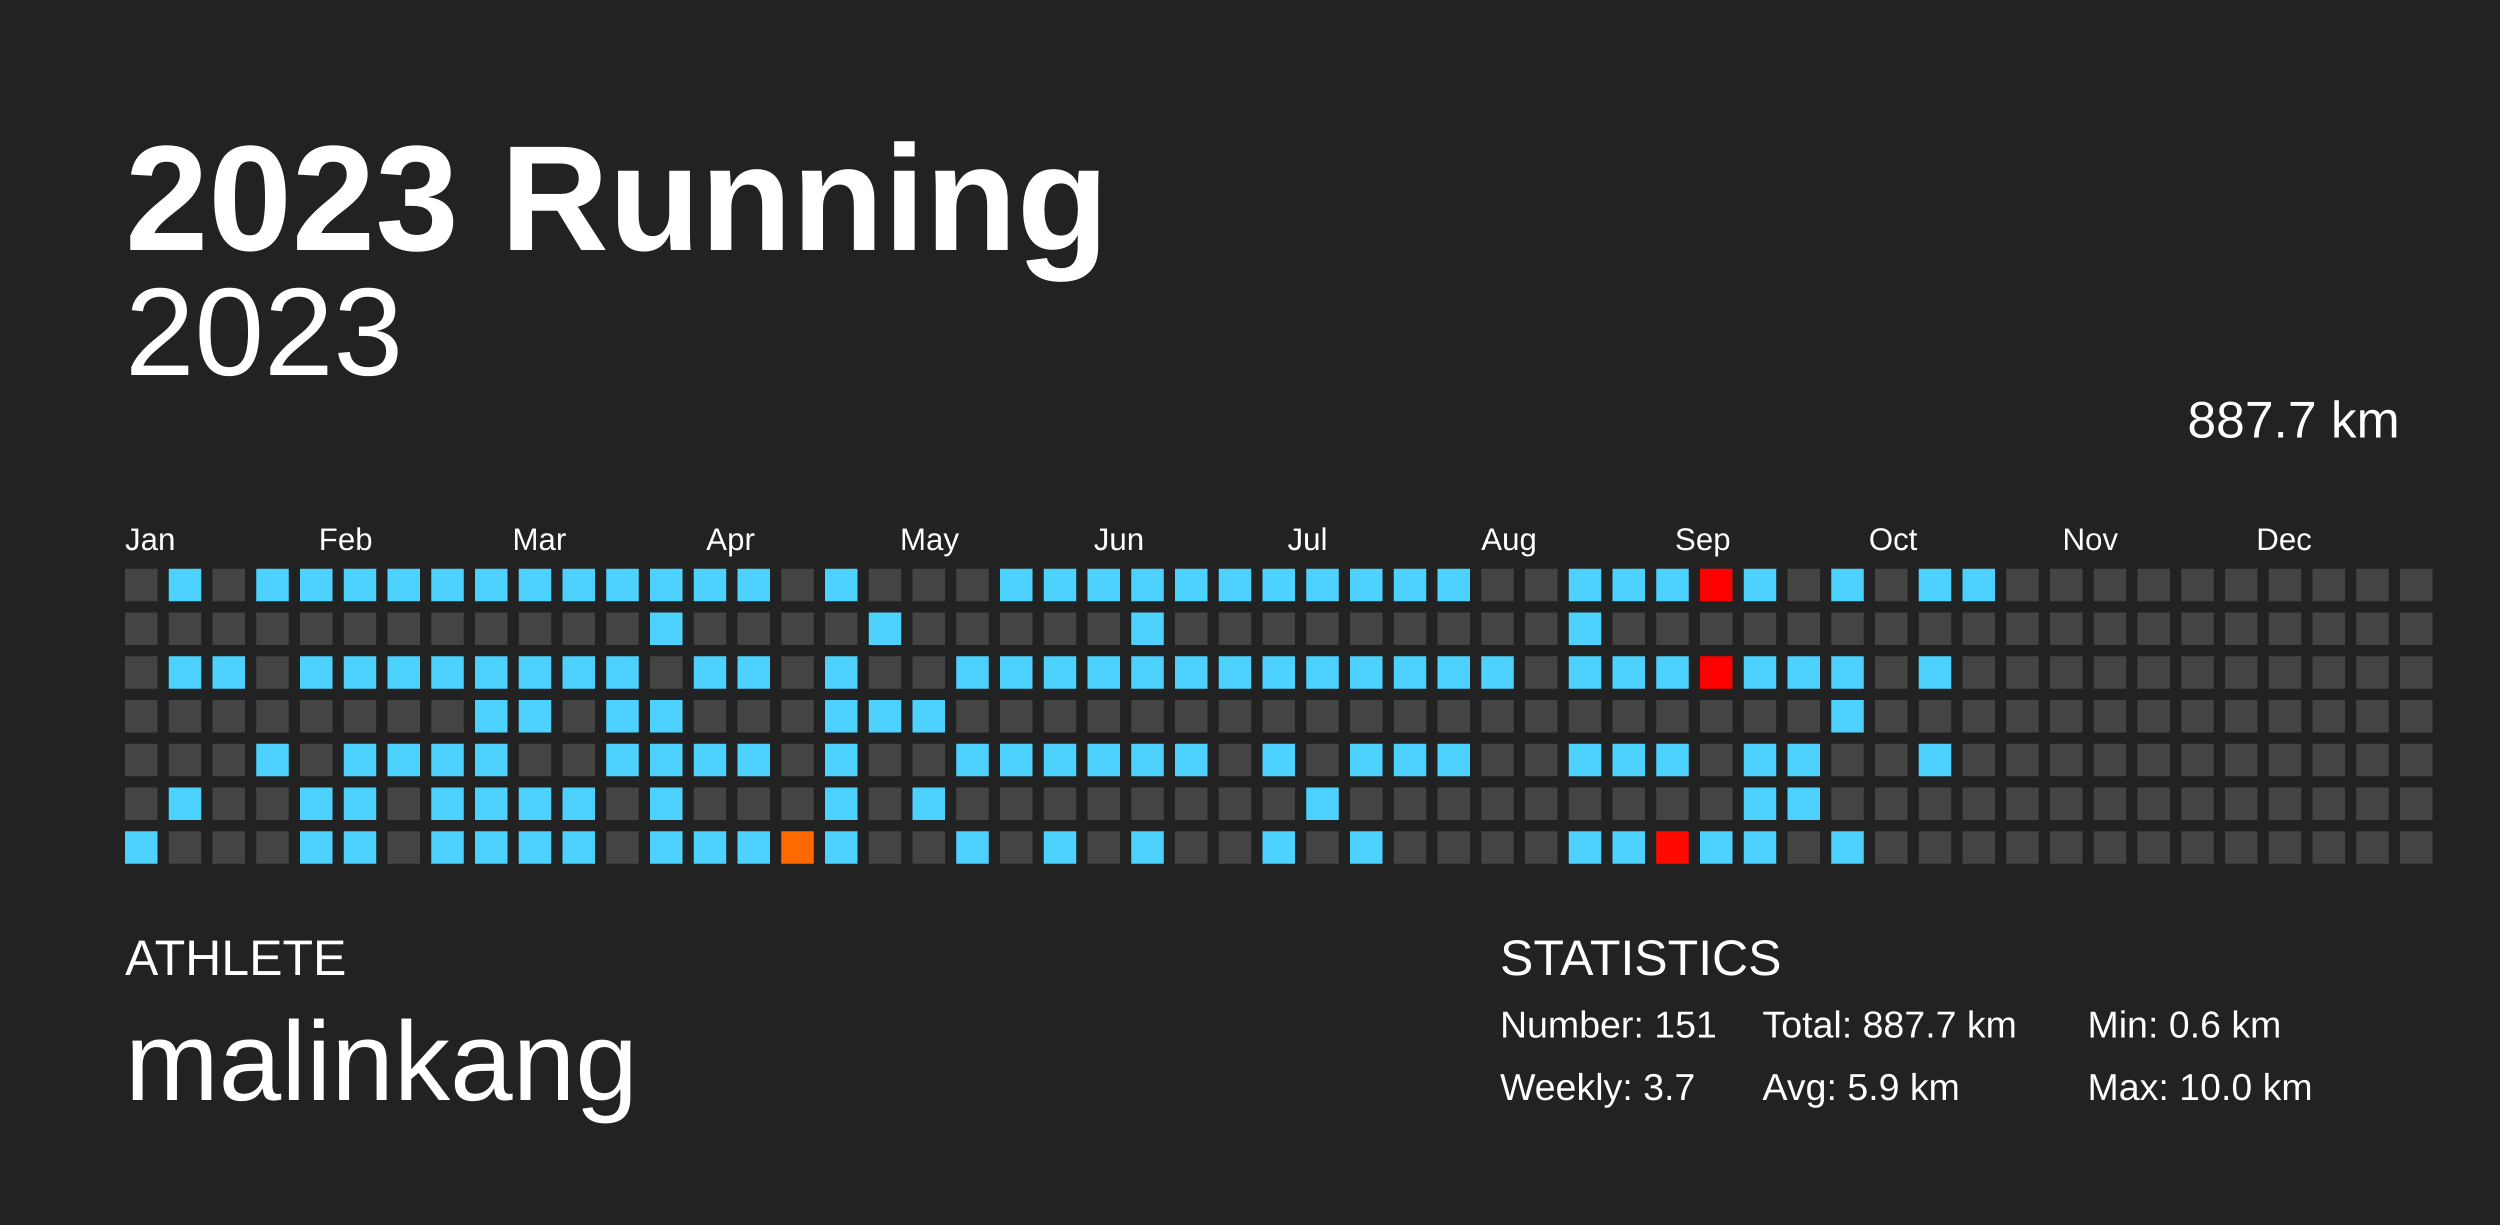
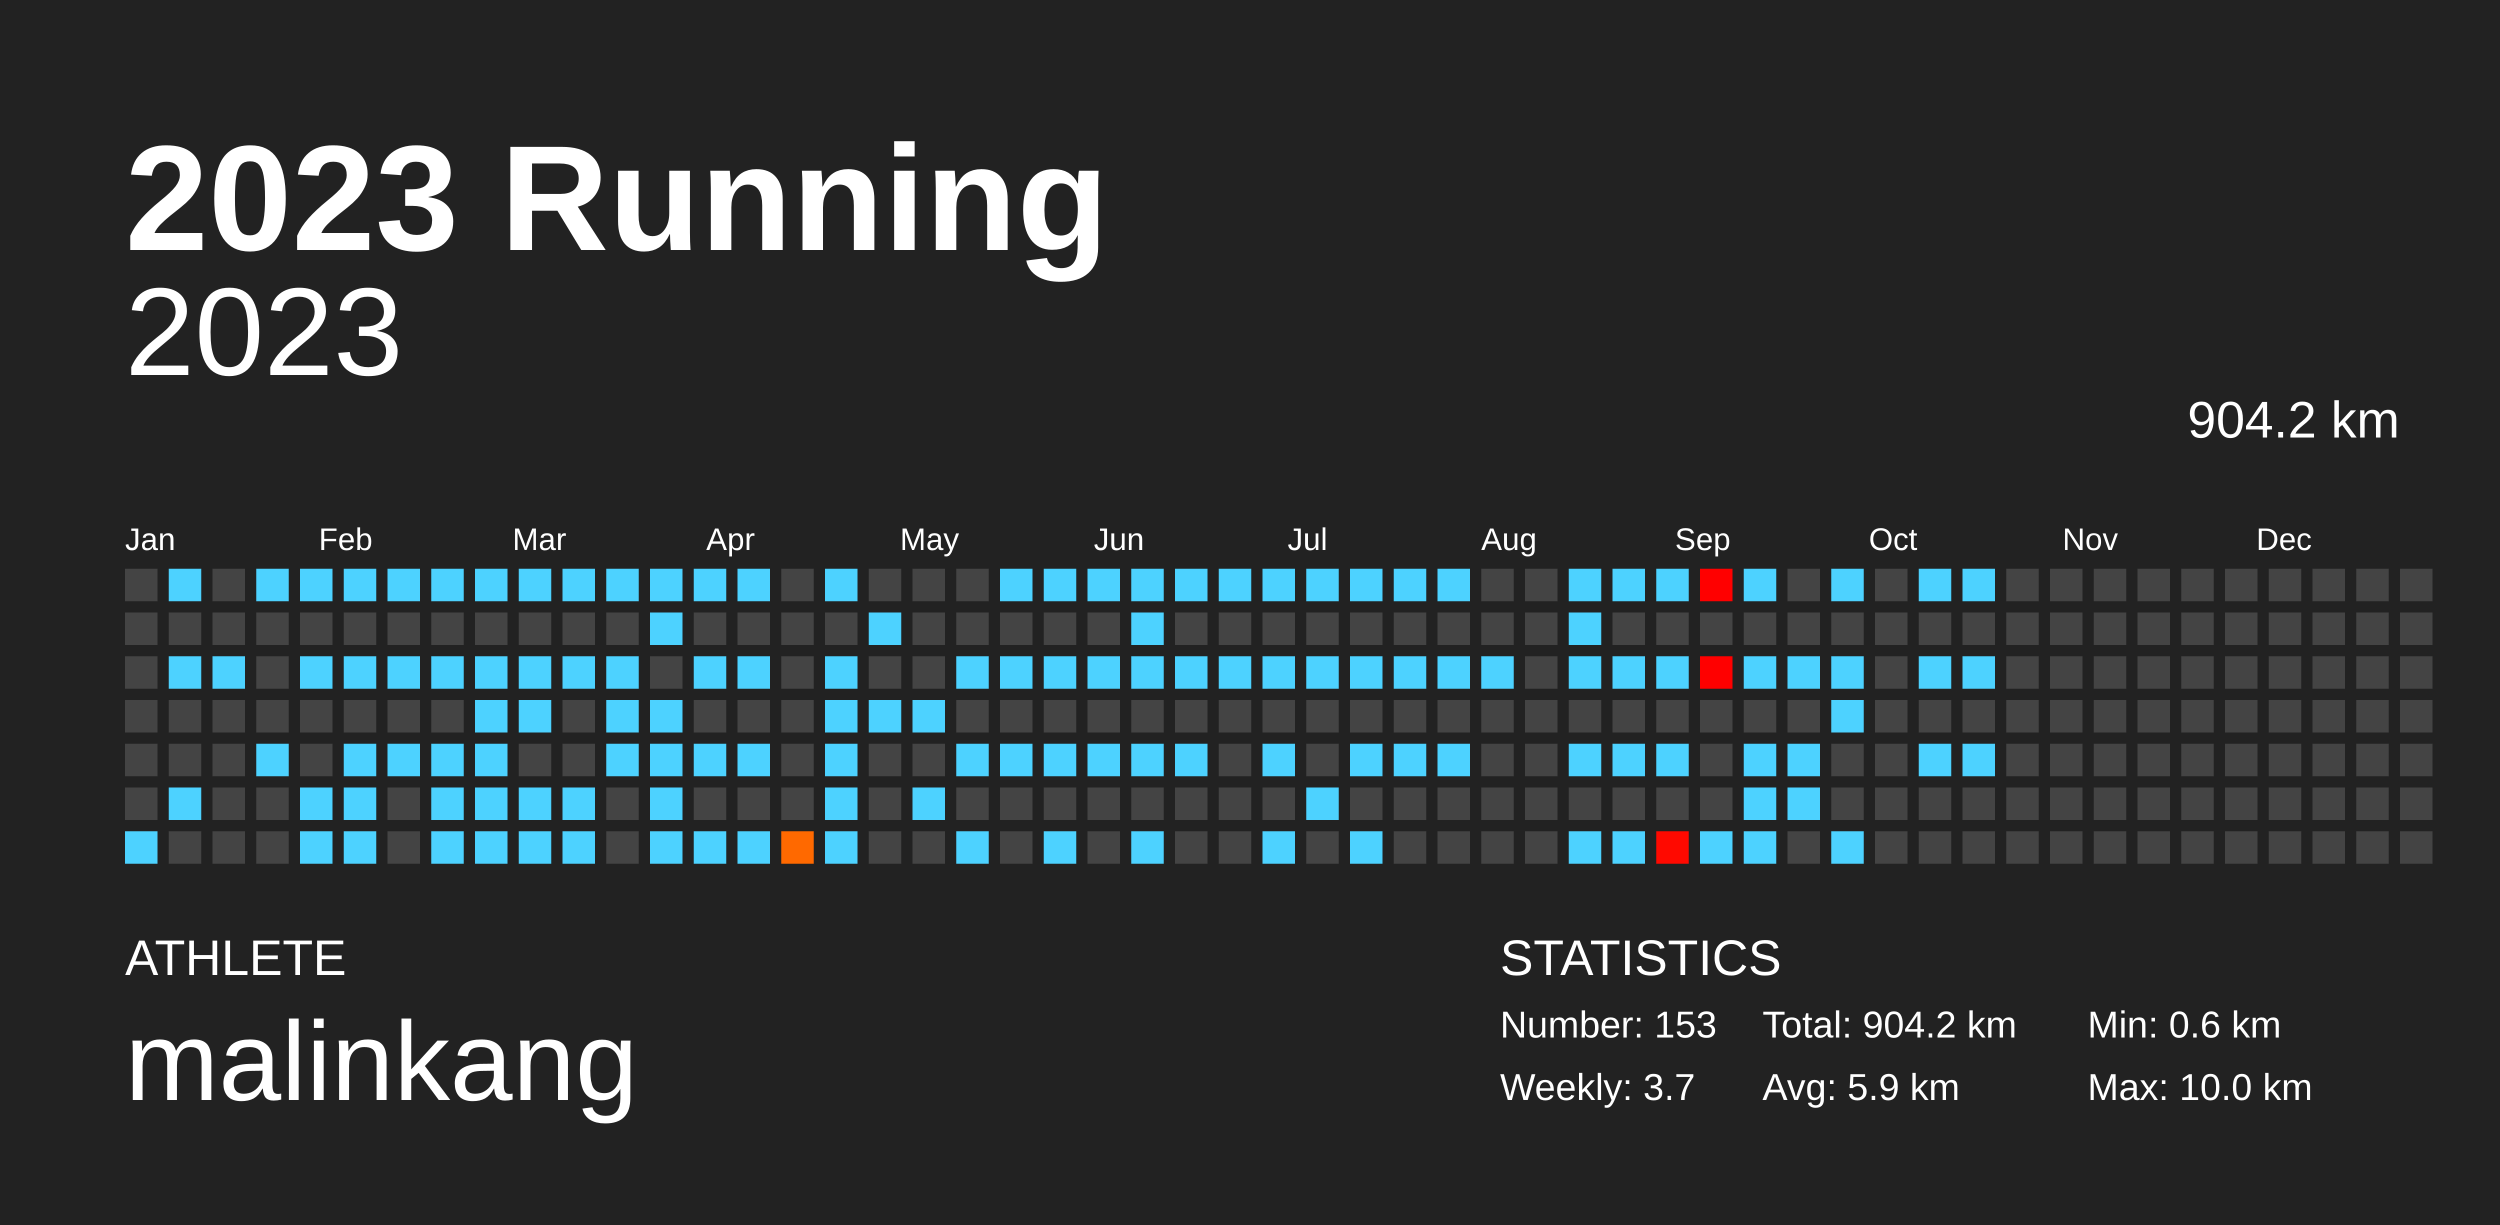
<svg xmlns="http://www.w3.org/2000/svg" baseProfile="full" height="98mm" version="1.1" viewBox="0,0,200,98" width="200mm">
  <defs />
  <rect fill="#222222" height="98" width="200" x="0" y="0" />
  <text fill="#FFFFFF" style="font-size:12px; font-family:Arial; font-weight:bold;" x="10" y="20">2023 Running</text>
  <text fill="#FFFFFF" style="font-size:4px; font-family:Arial" x="10" y="78">ATHLETE</text>
  <text fill="#FFFFFF" style="font-size:9px; font-family:Arial" x="10" y="88">malinkang</text>
  <text fill="#FFFFFF" style="font-size:4px; font-family:Arial" x="120" y="78">STATISTICS</text>
-   <text fill="#FFFFFF" style="font-size:3px; font-family:Arial" x="120" y="83">Number: 151</text>
+   <text fill="#FFFFFF" style="font-size:3px; font-family:Arial" x="120" y="83">Number: 153</text>
  <text fill="#FFFFFF" style="font-size:3px; font-family:Arial" x="120" y="88">Weekly: 3.7</text>
-   <text fill="#FFFFFF" style="font-size:3px; font-family:Arial" x="141" y="83">Total: 887.7 km</text>
+   <text fill="#FFFFFF" style="font-size:3px; font-family:Arial" x="141" y="83">Total: 904.2 km</text>
  <text fill="#FFFFFF" style="font-size:3px; font-family:Arial" x="141" y="88">Avg: 5.9 km</text>
  <text fill="#FFFFFF" style="font-size:3px; font-family:Arial" x="167" y="83">Min: 0.6 km</text>
  <text fill="#FFFFFF" style="font-size:3px; font-family:Arial" x="167" y="88">Max: 10.0 km</text>
  <text alignment-baseline="hanging" fill="#FFFFFF" style="font-size:10.0px; font-family:Arial;" x="10" y="30">2023</text>
-   <text alignment-baseline="hanging" fill="#FFFFFF" style="font-size:4.125px; font-family:Arial;" x="175" y="35">887.7 km</text>
+   <text alignment-baseline="hanging" fill="#FFFFFF" style="font-size:4.125px; font-family:Arial;" x="175" y="35">904.2 km</text>
  <text fill="#FFFFFF" style="font-size:2.5px; font-family:Arial" x="10.0" y="44">Jan</text>
  <text fill="#FFFFFF" style="font-size:2.5px; font-family:Arial" x="25.5" y="44">Feb</text>
  <text fill="#FFFFFF" style="font-size:2.5px; font-family:Arial" x="41.0" y="44">Mar</text>
  <text fill="#FFFFFF" style="font-size:2.5px; font-family:Arial" x="56.5" y="44">Apr</text>
  <text fill="#FFFFFF" style="font-size:2.5px; font-family:Arial" x="72.0" y="44">May</text>
  <text fill="#FFFFFF" style="font-size:2.5px; font-family:Arial" x="87.5" y="44">Jun</text>
  <text fill="#FFFFFF" style="font-size:2.5px; font-family:Arial" x="103.0" y="44">Jul</text>
  <text fill="#FFFFFF" style="font-size:2.5px; font-family:Arial" x="118.5" y="44">Aug</text>
  <text fill="#FFFFFF" style="font-size:2.5px; font-family:Arial" x="134.0" y="44">Sep</text>
  <text fill="#FFFFFF" style="font-size:2.5px; font-family:Arial" x="149.5" y="44">Oct</text>
  <text fill="#FFFFFF" style="font-size:2.5px; font-family:Arial" x="165.0" y="44">Nov</text>
  <text fill="#FFFFFF" style="font-size:2.5px; font-family:Arial" x="180.5" y="44">Dec</text>
  <rect fill="#444444" height="2.6" width="2.6" x="10.0" y="45.5" />
  <rect fill="#444444" height="2.6" width="2.6" x="10.0" y="49.0" />
  <rect fill="#444444" height="2.6" width="2.6" x="10.0" y="52.5" />
  <rect fill="#444444" height="2.6" width="2.6" x="10.0" y="56.0" />
  <rect fill="#444444" height="2.6" width="2.6" x="10.0" y="59.5" />
  <rect fill="#444444" height="2.6" width="2.6" x="10.0" y="63.0" />
  <rect fill="#4dd2ff" height="2.6" width="2.6" x="10.0" y="66.5" />
  <rect fill="#4dd2ff" height="2.6" width="2.6" x="13.5" y="45.5" />
  <rect fill="#444444" height="2.6" width="2.6" x="13.5" y="49.0" />
  <rect fill="#4dd2ff" height="2.6" width="2.6" x="13.5" y="52.5" />
  <rect fill="#444444" height="2.6" width="2.6" x="13.5" y="56.0" />
  <rect fill="#444444" height="2.6" width="2.6" x="13.5" y="59.5" />
  <rect fill="#4dd2ff" height="2.6" width="2.6" x="13.5" y="63.0" />
  <rect fill="#444444" height="2.6" width="2.6" x="13.5" y="66.5" />
  <rect fill="#444444" height="2.6" width="2.6" x="17.0" y="45.5" />
  <rect fill="#444444" height="2.6" width="2.6" x="17.0" y="49.0" />
  <rect fill="#4dd2ff" height="2.6" width="2.6" x="17.0" y="52.5" />
  <rect fill="#444444" height="2.6" width="2.6" x="17.0" y="56.0" />
  <rect fill="#444444" height="2.6" width="2.6" x="17.0" y="59.5" />
  <rect fill="#444444" height="2.6" width="2.6" x="17.0" y="63.0" />
  <rect fill="#444444" height="2.6" width="2.6" x="17.0" y="66.5" />
  <rect fill="#4dd2ff" height="2.6" width="2.6" x="20.5" y="45.5" />
  <rect fill="#444444" height="2.6" width="2.6" x="20.5" y="49.0" />
  <rect fill="#444444" height="2.6" width="2.6" x="20.5" y="52.5" />
  <rect fill="#444444" height="2.6" width="2.6" x="20.5" y="56.0" />
  <rect fill="#4dd2ff" height="2.6" width="2.6" x="20.5" y="59.5" />
  <rect fill="#444444" height="2.6" width="2.6" x="20.5" y="63.0" />
  <rect fill="#444444" height="2.6" width="2.6" x="20.5" y="66.5" />
  <rect fill="#4dd2ff" height="2.6" width="2.6" x="24.0" y="45.5" />
  <rect fill="#444444" height="2.6" width="2.6" x="24.0" y="49.0" />
  <rect fill="#4dd2ff" height="2.6" width="2.6" x="24.0" y="52.5" />
  <rect fill="#444444" height="2.6" width="2.6" x="24.0" y="56.0" />
  <rect fill="#444444" height="2.6" width="2.6" x="24.0" y="59.5" />
  <rect fill="#4dd2ff" height="2.6" width="2.6" x="24.0" y="63.0" />
  <rect fill="#4dd2ff" height="2.6" width="2.6" x="24.0" y="66.5" />
  <rect fill="#4dd2ff" height="2.6" width="2.6" x="27.5" y="45.5" />
  <rect fill="#444444" height="2.6" width="2.6" x="27.5" y="49.0" />
  <rect fill="#4dd2ff" height="2.6" width="2.6" x="27.5" y="52.5" />
  <rect fill="#444444" height="2.6" width="2.6" x="27.5" y="56.0" />
  <rect fill="#4dd2ff" height="2.6" width="2.6" x="27.5" y="59.5" />
  <rect fill="#4dd2ff" height="2.6" width="2.6" x="27.5" y="63.0" />
  <rect fill="#4dd2ff" height="2.6" width="2.6" x="27.5" y="66.5" />
  <rect fill="#4dd2ff" height="2.6" width="2.6" x="31.0" y="45.5" />
  <rect fill="#444444" height="2.6" width="2.6" x="31.0" y="49.0" />
  <rect fill="#4dd2ff" height="2.6" width="2.6" x="31.0" y="52.5" />
  <rect fill="#444444" height="2.6" width="2.6" x="31.0" y="56.0" />
  <rect fill="#4dd2ff" height="2.6" width="2.6" x="31.0" y="59.5" />
  <rect fill="#444444" height="2.6" width="2.6" x="31.0" y="63.0" />
  <rect fill="#444444" height="2.6" width="2.6" x="31.0" y="66.5" />
  <rect fill="#4dd2ff" height="2.6" width="2.6" x="34.5" y="45.5" />
  <rect fill="#444444" height="2.6" width="2.6" x="34.5" y="49.0" />
  <rect fill="#4dd2ff" height="2.6" width="2.6" x="34.5" y="52.5" />
  <rect fill="#444444" height="2.6" width="2.6" x="34.5" y="56.0" />
  <rect fill="#4dd2ff" height="2.6" width="2.6" x="34.5" y="59.5" />
  <rect fill="#4dd2ff" height="2.6" width="2.6" x="34.5" y="63.0" />
  <rect fill="#4dd2ff" height="2.6" width="2.6" x="34.5" y="66.5" />
  <rect fill="#4dd2ff" height="2.6" width="2.6" x="38.0" y="45.5" />
  <rect fill="#444444" height="2.6" width="2.6" x="38.0" y="49.0" />
  <rect fill="#4dd2ff" height="2.6" width="2.6" x="38.0" y="52.5" />
  <rect fill="#4dd2ff" height="2.6" width="2.6" x="38.0" y="56.0" />
  <rect fill="#4dd2ff" height="2.6" width="2.6" x="38.0" y="59.5" />
  <rect fill="#4dd2ff" height="2.6" width="2.6" x="38.0" y="63.0" />
  <rect fill="#4dd2ff" height="2.6" width="2.6" x="38.0" y="66.5" />
  <rect fill="#4dd2ff" height="2.6" width="2.6" x="41.5" y="45.5" />
  <rect fill="#444444" height="2.6" width="2.6" x="41.5" y="49.0" />
  <rect fill="#4dd2ff" height="2.6" width="2.6" x="41.5" y="52.5" />
  <rect fill="#4dd2ff" height="2.6" width="2.6" x="41.5" y="56.0" />
  <rect fill="#444444" height="2.6" width="2.6" x="41.5" y="59.5" />
  <rect fill="#4dd2ff" height="2.6" width="2.6" x="41.5" y="63.0" />
  <rect fill="#4dd2ff" height="2.6" width="2.6" x="41.5" y="66.5" />
  <rect fill="#4dd2ff" height="2.6" width="2.6" x="45.0" y="45.5" />
  <rect fill="#444444" height="2.6" width="2.6" x="45.0" y="49.0" />
  <rect fill="#4dd2ff" height="2.6" width="2.6" x="45.0" y="52.5" />
  <rect fill="#444444" height="2.6" width="2.6" x="45.0" y="56.0" />
  <rect fill="#444444" height="2.6" width="2.6" x="45.0" y="59.5" />
  <rect fill="#4dd2ff" height="2.6" width="2.6" x="45.0" y="63.0" />
  <rect fill="#4dd2ff" height="2.6" width="2.6" x="45.0" y="66.5" />
  <rect fill="#4dd2ff" height="2.6" width="2.6" x="48.5" y="45.5" />
  <rect fill="#444444" height="2.6" width="2.6" x="48.5" y="49.0" />
  <rect fill="#4dd2ff" height="2.6" width="2.6" x="48.5" y="52.5" />
  <rect fill="#4dd2ff" height="2.6" width="2.6" x="48.5" y="56.0" />
  <rect fill="#4dd2ff" height="2.6" width="2.6" x="48.5" y="59.5" />
  <rect fill="#444444" height="2.6" width="2.6" x="48.5" y="63.0" />
  <rect fill="#444444" height="2.6" width="2.6" x="48.5" y="66.5" />
  <rect fill="#4dd2ff" height="2.6" width="2.6" x="52.0" y="45.5" />
  <rect fill="#4dd2ff" height="2.6" width="2.6" x="52.0" y="49.0" />
  <rect fill="#444444" height="2.6" width="2.6" x="52.0" y="52.5" />
  <rect fill="#4dd2ff" height="2.6" width="2.6" x="52.0" y="56.0" />
  <rect fill="#4dd2ff" height="2.6" width="2.6" x="52.0" y="59.5" />
  <rect fill="#4dd2ff" height="2.6" width="2.6" x="52.0" y="63.0" />
  <rect fill="#4dd2ff" height="2.6" width="2.6" x="52.0" y="66.5" />
  <rect fill="#4dd2ff" height="2.6" width="2.6" x="55.5" y="45.5" />
  <rect fill="#444444" height="2.6" width="2.6" x="55.5" y="49.0" />
  <rect fill="#4dd2ff" height="2.6" width="2.6" x="55.5" y="52.5" />
  <rect fill="#444444" height="2.6" width="2.6" x="55.5" y="56.0" />
  <rect fill="#4dd2ff" height="2.6" width="2.6" x="55.5" y="59.5" />
  <rect fill="#444444" height="2.6" width="2.6" x="55.5" y="63.0" />
  <rect fill="#4dd2ff" height="2.6" width="2.6" x="55.5" y="66.5" />
  <rect fill="#4dd2ff" height="2.6" width="2.6" x="59.0" y="45.5" />
  <rect fill="#444444" height="2.6" width="2.6" x="59.0" y="49.0" />
  <rect fill="#4dd2ff" height="2.6" width="2.6" x="59.0" y="52.5" />
  <rect fill="#444444" height="2.6" width="2.6" x="59.0" y="56.0" />
  <rect fill="#4dd2ff" height="2.6" width="2.6" x="59.0" y="59.5" />
  <rect fill="#444444" height="2.6" width="2.6" x="59.0" y="63.0" />
  <rect fill="#4dd2ff" height="2.6" width="2.6" x="59.0" y="66.5" />
  <rect fill="#444444" height="2.6" width="2.6" x="62.5" y="45.5" />
  <rect fill="#444444" height="2.6" width="2.6" x="62.5" y="49.0" />
  <rect fill="#444444" height="2.6" width="2.6" x="62.5" y="52.5" />
  <rect fill="#444444" height="2.6" width="2.6" x="62.5" y="56.0" />
  <rect fill="#444444" height="2.6" width="2.6" x="62.5" y="59.5" />
  <rect fill="#444444" height="2.6" width="2.6" x="62.5" y="63.0" />
  <rect fill="#ff6900" height="2.6" width="2.6" x="62.5" y="66.5" />
  <rect fill="#4dd2ff" height="2.6" width="2.6" x="66.0" y="45.5" />
  <rect fill="#444444" height="2.6" width="2.6" x="66.0" y="49.0" />
  <rect fill="#4dd2ff" height="2.6" width="2.6" x="66.0" y="52.5" />
  <rect fill="#4dd2ff" height="2.6" width="2.6" x="66.0" y="56.0" />
  <rect fill="#4dd2ff" height="2.6" width="2.6" x="66.0" y="59.5" />
  <rect fill="#4dd2ff" height="2.6" width="2.6" x="66.0" y="63.0" />
  <rect fill="#4dd2ff" height="2.6" width="2.6" x="66.0" y="66.5" />
  <rect fill="#444444" height="2.6" width="2.6" x="69.5" y="45.5" />
  <rect fill="#4dd2ff" height="2.6" width="2.6" x="69.5" y="49.0" />
  <rect fill="#444444" height="2.6" width="2.6" x="69.5" y="52.5" />
  <rect fill="#4dd2ff" height="2.6" width="2.6" x="69.5" y="56.0" />
  <rect fill="#444444" height="2.6" width="2.6" x="69.5" y="59.5" />
  <rect fill="#444444" height="2.6" width="2.6" x="69.5" y="63.0" />
  <rect fill="#444444" height="2.6" width="2.6" x="69.5" y="66.5" />
  <rect fill="#444444" height="2.6" width="2.6" x="73.0" y="45.5" />
  <rect fill="#444444" height="2.6" width="2.6" x="73.0" y="49.0" />
  <rect fill="#444444" height="2.6" width="2.6" x="73.0" y="52.5" />
  <rect fill="#4dd2ff" height="2.6" width="2.6" x="73.0" y="56.0" />
  <rect fill="#444444" height="2.6" width="2.6" x="73.0" y="59.5" />
  <rect fill="#4dd2ff" height="2.6" width="2.6" x="73.0" y="63.0" />
  <rect fill="#444444" height="2.6" width="2.6" x="73.0" y="66.5" />
  <rect fill="#444444" height="2.6" width="2.6" x="76.5" y="45.5" />
  <rect fill="#444444" height="2.6" width="2.6" x="76.5" y="49.0" />
  <rect fill="#4dd2ff" height="2.6" width="2.6" x="76.5" y="52.5" />
  <rect fill="#444444" height="2.6" width="2.6" x="76.5" y="56.0" />
  <rect fill="#4dd2ff" height="2.6" width="2.6" x="76.5" y="59.5" />
  <rect fill="#444444" height="2.6" width="2.6" x="76.5" y="63.0" />
  <rect fill="#4dd2ff" height="2.6" width="2.6" x="76.5" y="66.5" />
  <rect fill="#4dd2ff" height="2.6" width="2.6" x="80.0" y="45.5" />
  <rect fill="#444444" height="2.6" width="2.6" x="80.0" y="49.0" />
  <rect fill="#4dd2ff" height="2.6" width="2.6" x="80.0" y="52.5" />
  <rect fill="#444444" height="2.6" width="2.6" x="80.0" y="56.0" />
  <rect fill="#4dd2ff" height="2.6" width="2.6" x="80.0" y="59.5" />
  <rect fill="#444444" height="2.6" width="2.6" x="80.0" y="63.0" />
  <rect fill="#444444" height="2.6" width="2.6" x="80.0" y="66.5" />
  <rect fill="#4dd2ff" height="2.6" width="2.6" x="83.5" y="45.5" />
  <rect fill="#444444" height="2.6" width="2.6" x="83.5" y="49.0" />
  <rect fill="#4dd2ff" height="2.6" width="2.6" x="83.5" y="52.5" />
  <rect fill="#444444" height="2.6" width="2.6" x="83.5" y="56.0" />
  <rect fill="#4dd2ff" height="2.6" width="2.6" x="83.5" y="59.5" />
  <rect fill="#444444" height="2.6" width="2.6" x="83.5" y="63.0" />
  <rect fill="#4dd2ff" height="2.6" width="2.6" x="83.5" y="66.5" />
  <rect fill="#4dd2ff" height="2.6" width="2.6" x="87.0" y="45.5" />
  <rect fill="#444444" height="2.6" width="2.6" x="87.0" y="49.0" />
  <rect fill="#4dd2ff" height="2.6" width="2.6" x="87.0" y="52.5" />
  <rect fill="#444444" height="2.6" width="2.6" x="87.0" y="56.0" />
  <rect fill="#4dd2ff" height="2.6" width="2.6" x="87.0" y="59.5" />
  <rect fill="#444444" height="2.6" width="2.6" x="87.0" y="63.0" />
  <rect fill="#444444" height="2.6" width="2.6" x="87.0" y="66.5" />
  <rect fill="#4dd2ff" height="2.6" width="2.6" x="90.5" y="45.5" />
  <rect fill="#4dd2ff" height="2.6" width="2.6" x="90.5" y="49.0" />
  <rect fill="#4dd2ff" height="2.6" width="2.6" x="90.5" y="52.5" />
  <rect fill="#444444" height="2.6" width="2.6" x="90.5" y="56.0" />
  <rect fill="#4dd2ff" height="2.6" width="2.6" x="90.5" y="59.5" />
  <rect fill="#444444" height="2.6" width="2.6" x="90.5" y="63.0" />
  <rect fill="#4dd2ff" height="2.6" width="2.6" x="90.5" y="66.5" />
  <rect fill="#4dd2ff" height="2.6" width="2.6" x="94.0" y="45.5" />
  <rect fill="#444444" height="2.6" width="2.6" x="94.0" y="49.0" />
  <rect fill="#4dd2ff" height="2.6" width="2.6" x="94.0" y="52.5" />
  <rect fill="#444444" height="2.6" width="2.6" x="94.0" y="56.0" />
  <rect fill="#4dd2ff" height="2.6" width="2.6" x="94.0" y="59.5" />
  <rect fill="#444444" height="2.6" width="2.6" x="94.0" y="63.0" />
  <rect fill="#444444" height="2.6" width="2.6" x="94.0" y="66.5" />
  <rect fill="#4dd2ff" height="2.6" width="2.6" x="97.5" y="45.5" />
  <rect fill="#444444" height="2.6" width="2.6" x="97.5" y="49.0" />
  <rect fill="#4dd2ff" height="2.6" width="2.6" x="97.5" y="52.5" />
  <rect fill="#444444" height="2.6" width="2.6" x="97.5" y="56.0" />
  <rect fill="#444444" height="2.6" width="2.6" x="97.5" y="59.5" />
  <rect fill="#444444" height="2.6" width="2.6" x="97.5" y="63.0" />
  <rect fill="#444444" height="2.6" width="2.6" x="97.5" y="66.5" />
  <rect fill="#4dd2ff" height="2.6" width="2.6" x="101.0" y="45.5" />
  <rect fill="#444444" height="2.6" width="2.6" x="101.0" y="49.0" />
  <rect fill="#4dd2ff" height="2.6" width="2.6" x="101.0" y="52.5" />
  <rect fill="#444444" height="2.6" width="2.6" x="101.0" y="56.0" />
  <rect fill="#4dd2ff" height="2.6" width="2.6" x="101.0" y="59.5" />
  <rect fill="#444444" height="2.6" width="2.6" x="101.0" y="63.0" />
  <rect fill="#4dd2ff" height="2.6" width="2.6" x="101.0" y="66.5" />
  <rect fill="#4dd2ff" height="2.6" width="2.6" x="104.5" y="45.5" />
  <rect fill="#444444" height="2.6" width="2.6" x="104.5" y="49.0" />
  <rect fill="#4dd2ff" height="2.6" width="2.6" x="104.5" y="52.5" />
  <rect fill="#444444" height="2.6" width="2.6" x="104.5" y="56.0" />
  <rect fill="#444444" height="2.6" width="2.6" x="104.5" y="59.5" />
  <rect fill="#4dd2ff" height="2.6" width="2.6" x="104.5" y="63.0" />
  <rect fill="#444444" height="2.6" width="2.6" x="104.5" y="66.5" />
  <rect fill="#4dd2ff" height="2.6" width="2.6" x="108.0" y="45.5" />
  <rect fill="#444444" height="2.6" width="2.6" x="108.0" y="49.0" />
  <rect fill="#4dd2ff" height="2.6" width="2.6" x="108.0" y="52.5" />
  <rect fill="#444444" height="2.6" width="2.6" x="108.0" y="56.0" />
  <rect fill="#4dd2ff" height="2.6" width="2.6" x="108.0" y="59.5" />
  <rect fill="#444444" height="2.6" width="2.6" x="108.0" y="63.0" />
  <rect fill="#4dd2ff" height="2.6" width="2.6" x="108.0" y="66.5" />
  <rect fill="#4dd2ff" height="2.6" width="2.6" x="111.5" y="45.5" />
  <rect fill="#444444" height="2.6" width="2.6" x="111.5" y="49.0" />
  <rect fill="#4dd2ff" height="2.6" width="2.6" x="111.5" y="52.5" />
  <rect fill="#444444" height="2.6" width="2.6" x="111.5" y="56.0" />
  <rect fill="#4dd2ff" height="2.6" width="2.6" x="111.5" y="59.5" />
  <rect fill="#444444" height="2.6" width="2.6" x="111.5" y="63.0" />
  <rect fill="#444444" height="2.6" width="2.6" x="111.5" y="66.5" />
  <rect fill="#4dd2ff" height="2.6" width="2.6" x="115.0" y="45.5" />
  <rect fill="#444444" height="2.6" width="2.6" x="115.0" y="49.0" />
  <rect fill="#4dd2ff" height="2.6" width="2.6" x="115.0" y="52.5" />
  <rect fill="#444444" height="2.6" width="2.6" x="115.0" y="56.0" />
  <rect fill="#4dd2ff" height="2.6" width="2.6" x="115.0" y="59.5" />
  <rect fill="#444444" height="2.6" width="2.6" x="115.0" y="63.0" />
  <rect fill="#444444" height="2.6" width="2.6" x="115.0" y="66.5" />
  <rect fill="#444444" height="2.6" width="2.6" x="118.5" y="45.5" />
  <rect fill="#444444" height="2.6" width="2.6" x="118.5" y="49.0" />
  <rect fill="#4dd2ff" height="2.6" width="2.6" x="118.5" y="52.5" />
  <rect fill="#444444" height="2.6" width="2.6" x="118.5" y="56.0" />
  <rect fill="#444444" height="2.6" width="2.6" x="118.5" y="59.5" />
  <rect fill="#444444" height="2.6" width="2.6" x="118.5" y="63.0" />
  <rect fill="#444444" height="2.6" width="2.6" x="118.5" y="66.5" />
  <rect fill="#444444" height="2.6" width="2.6" x="122.0" y="45.5" />
  <rect fill="#444444" height="2.6" width="2.6" x="122.0" y="49.0" />
  <rect fill="#444444" height="2.6" width="2.6" x="122.0" y="52.5" />
  <rect fill="#444444" height="2.6" width="2.6" x="122.0" y="56.0" />
  <rect fill="#444444" height="2.6" width="2.6" x="122.0" y="59.5" />
  <rect fill="#444444" height="2.6" width="2.6" x="122.0" y="63.0" />
  <rect fill="#444444" height="2.6" width="2.6" x="122.0" y="66.5" />
  <rect fill="#4dd2ff" height="2.6" width="2.6" x="125.5" y="45.5" />
  <rect fill="#4dd2ff" height="2.6" width="2.6" x="125.5" y="49.0" />
  <rect fill="#4dd2ff" height="2.6" width="2.6" x="125.5" y="52.5" />
  <rect fill="#444444" height="2.6" width="2.6" x="125.5" y="56.0" />
  <rect fill="#4dd2ff" height="2.6" width="2.6" x="125.5" y="59.5" />
  <rect fill="#444444" height="2.6" width="2.6" x="125.5" y="63.0" />
  <rect fill="#4dd2ff" height="2.6" width="2.6" x="125.5" y="66.5" />
  <rect fill="#4dd2ff" height="2.6" width="2.6" x="129.0" y="45.5" />
  <rect fill="#444444" height="2.6" width="2.6" x="129.0" y="49.0" />
  <rect fill="#4dd2ff" height="2.6" width="2.6" x="129.0" y="52.5" />
  <rect fill="#444444" height="2.6" width="2.6" x="129.0" y="56.0" />
  <rect fill="#4dd2ff" height="2.6" width="2.6" x="129.0" y="59.5" />
  <rect fill="#444444" height="2.6" width="2.6" x="129.0" y="63.0" />
  <rect fill="#4dd2ff" height="2.6" width="2.6" x="129.0" y="66.5" />
  <rect fill="#4dd2ff" height="2.6" width="2.6" x="132.5" y="45.5" />
  <rect fill="#444444" height="2.6" width="2.6" x="132.5" y="49.0" />
  <rect fill="#4dd2ff" height="2.6" width="2.6" x="132.5" y="52.5" />
  <rect fill="#444444" height="2.6" width="2.6" x="132.5" y="56.0" />
  <rect fill="#4dd2ff" height="2.6" width="2.6" x="132.5" y="59.5" />
  <rect fill="#444444" height="2.6" width="2.6" x="132.5" y="63.0" />
  <rect fill="#ff0900" height="2.6" width="2.6" x="132.5" y="66.5" />
  <rect fill="#ff0000" height="2.6" width="2.6" x="136.0" y="45.5" />
  <rect fill="#444444" height="2.6" width="2.6" x="136.0" y="49.0" />
  <rect fill="#ff0000" height="2.6" width="2.6" x="136.0" y="52.5" />
  <rect fill="#444444" height="2.6" width="2.6" x="136.0" y="56.0" />
  <rect fill="#444444" height="2.6" width="2.6" x="136.0" y="59.5" />
  <rect fill="#444444" height="2.6" width="2.6" x="136.0" y="63.0" />
  <rect fill="#4dd2ff" height="2.6" width="2.6" x="136.0" y="66.5" />
  <rect fill="#4dd2ff" height="2.6" width="2.6" x="139.5" y="45.5" />
  <rect fill="#444444" height="2.6" width="2.6" x="139.5" y="49.0" />
  <rect fill="#4dd2ff" height="2.6" width="2.6" x="139.5" y="52.5" />
  <rect fill="#444444" height="2.6" width="2.6" x="139.5" y="56.0" />
  <rect fill="#4dd2ff" height="2.6" width="2.6" x="139.5" y="59.5" />
  <rect fill="#4dd2ff" height="2.6" width="2.6" x="139.5" y="63.0" />
  <rect fill="#4dd2ff" height="2.6" width="2.6" x="139.5" y="66.5" />
  <rect fill="#444444" height="2.6" width="2.6" x="143.0" y="45.5" />
  <rect fill="#444444" height="2.6" width="2.6" x="143.0" y="49.0" />
  <rect fill="#4dd2ff" height="2.6" width="2.6" x="143.0" y="52.5" />
  <rect fill="#444444" height="2.6" width="2.6" x="143.0" y="56.0" />
  <rect fill="#4dd2ff" height="2.6" width="2.6" x="143.0" y="59.5" />
  <rect fill="#4dd2ff" height="2.6" width="2.6" x="143.0" y="63.0" />
  <rect fill="#444444" height="2.6" width="2.6" x="143.0" y="66.5" />
  <rect fill="#4dd2ff" height="2.6" width="2.6" x="146.5" y="45.5" />
  <rect fill="#444444" height="2.6" width="2.6" x="146.5" y="49.0" />
  <rect fill="#4dd2ff" height="2.6" width="2.6" x="146.5" y="52.5" />
  <rect fill="#4dd2ff" height="2.6" width="2.6" x="146.5" y="56.0" />
  <rect fill="#444444" height="2.6" width="2.6" x="146.5" y="59.5" />
  <rect fill="#444444" height="2.6" width="2.6" x="146.5" y="63.0" />
  <rect fill="#4dd2ff" height="2.6" width="2.6" x="146.5" y="66.5" />
  <rect fill="#444444" height="2.6" width="2.6" x="150.0" y="45.5" />
  <rect fill="#444444" height="2.6" width="2.6" x="150.0" y="49.0" />
  <rect fill="#444444" height="2.6" width="2.6" x="150.0" y="52.5" />
  <rect fill="#444444" height="2.6" width="2.6" x="150.0" y="56.0" />
  <rect fill="#444444" height="2.6" width="2.6" x="150.0" y="59.5" />
  <rect fill="#444444" height="2.6" width="2.6" x="150.0" y="63.0" />
  <rect fill="#444444" height="2.6" width="2.6" x="150.0" y="66.5" />
  <rect fill="#4dd2ff" height="2.6" width="2.6" x="153.5" y="45.5" />
  <rect fill="#444444" height="2.6" width="2.6" x="153.5" y="49.0" />
  <rect fill="#4dd2ff" height="2.6" width="2.6" x="153.5" y="52.5" />
  <rect fill="#444444" height="2.6" width="2.6" x="153.5" y="56.0" />
  <rect fill="#4dd2ff" height="2.6" width="2.6" x="153.5" y="59.5" />
  <rect fill="#444444" height="2.6" width="2.6" x="153.5" y="63.0" />
  <rect fill="#444444" height="2.6" width="2.6" x="153.5" y="66.5" />
  <rect fill="#4dd2ff" height="2.6" width="2.6" x="157.0" y="45.5" />
  <rect fill="#444444" height="2.6" width="2.6" x="157.0" y="49.0" />
-   <rect fill="#444444" height="2.6" width="2.6" x="157.0" y="52.5" />
+   <rect fill="#4dd2ff" height="2.6" width="2.6" x="157.0" y="52.5" />
  <rect fill="#444444" height="2.6" width="2.6" x="157.0" y="56.0" />
-   <rect fill="#444444" height="2.6" width="2.6" x="157.0" y="59.5" />
+   <rect fill="#4dd2ff" height="2.6" width="2.6" x="157.0" y="59.5" />
  <rect fill="#444444" height="2.6" width="2.6" x="157.0" y="63.0" />
  <rect fill="#444444" height="2.6" width="2.6" x="157.0" y="66.5" />
  <rect fill="#444444" height="2.6" width="2.6" x="160.5" y="45.5" />
  <rect fill="#444444" height="2.6" width="2.6" x="160.5" y="49.0" />
  <rect fill="#444444" height="2.6" width="2.6" x="160.5" y="52.5" />
  <rect fill="#444444" height="2.6" width="2.6" x="160.5" y="56.0" />
  <rect fill="#444444" height="2.6" width="2.6" x="160.5" y="59.5" />
  <rect fill="#444444" height="2.6" width="2.6" x="160.5" y="63.0" />
  <rect fill="#444444" height="2.6" width="2.6" x="160.5" y="66.5" />
  <rect fill="#444444" height="2.6" width="2.6" x="164.0" y="45.5" />
  <rect fill="#444444" height="2.6" width="2.6" x="164.0" y="49.0" />
  <rect fill="#444444" height="2.6" width="2.6" x="164.0" y="52.5" />
  <rect fill="#444444" height="2.6" width="2.6" x="164.0" y="56.0" />
  <rect fill="#444444" height="2.6" width="2.6" x="164.0" y="59.5" />
  <rect fill="#444444" height="2.6" width="2.6" x="164.0" y="63.0" />
  <rect fill="#444444" height="2.6" width="2.6" x="164.0" y="66.5" />
  <rect fill="#444444" height="2.6" width="2.6" x="167.5" y="45.5" />
  <rect fill="#444444" height="2.6" width="2.6" x="167.5" y="49.0" />
  <rect fill="#444444" height="2.6" width="2.6" x="167.5" y="52.5" />
  <rect fill="#444444" height="2.6" width="2.6" x="167.5" y="56.0" />
  <rect fill="#444444" height="2.6" width="2.6" x="167.5" y="59.5" />
  <rect fill="#444444" height="2.6" width="2.6" x="167.5" y="63.0" />
  <rect fill="#444444" height="2.6" width="2.6" x="167.5" y="66.5" />
  <rect fill="#444444" height="2.6" width="2.6" x="171.0" y="45.5" />
  <rect fill="#444444" height="2.6" width="2.6" x="171.0" y="49.0" />
  <rect fill="#444444" height="2.6" width="2.6" x="171.0" y="52.5" />
  <rect fill="#444444" height="2.6" width="2.6" x="171.0" y="56.0" />
  <rect fill="#444444" height="2.6" width="2.6" x="171.0" y="59.5" />
  <rect fill="#444444" height="2.6" width="2.6" x="171.0" y="63.0" />
  <rect fill="#444444" height="2.6" width="2.6" x="171.0" y="66.5" />
  <rect fill="#444444" height="2.6" width="2.6" x="174.5" y="45.5" />
  <rect fill="#444444" height="2.6" width="2.6" x="174.5" y="49.0" />
  <rect fill="#444444" height="2.6" width="2.6" x="174.5" y="52.5" />
  <rect fill="#444444" height="2.6" width="2.6" x="174.5" y="56.0" />
  <rect fill="#444444" height="2.6" width="2.6" x="174.5" y="59.5" />
  <rect fill="#444444" height="2.6" width="2.6" x="174.5" y="63.0" />
  <rect fill="#444444" height="2.6" width="2.6" x="174.5" y="66.5" />
  <rect fill="#444444" height="2.6" width="2.6" x="178.0" y="45.5" />
  <rect fill="#444444" height="2.6" width="2.6" x="178.0" y="49.0" />
  <rect fill="#444444" height="2.6" width="2.6" x="178.0" y="52.5" />
  <rect fill="#444444" height="2.6" width="2.6" x="178.0" y="56.0" />
  <rect fill="#444444" height="2.6" width="2.6" x="178.0" y="59.5" />
  <rect fill="#444444" height="2.6" width="2.6" x="178.0" y="63.0" />
  <rect fill="#444444" height="2.6" width="2.6" x="178.0" y="66.5" />
  <rect fill="#444444" height="2.6" width="2.6" x="181.5" y="45.5" />
  <rect fill="#444444" height="2.6" width="2.6" x="181.5" y="49.0" />
  <rect fill="#444444" height="2.6" width="2.6" x="181.5" y="52.5" />
  <rect fill="#444444" height="2.6" width="2.6" x="181.5" y="56.0" />
  <rect fill="#444444" height="2.6" width="2.6" x="181.5" y="59.5" />
  <rect fill="#444444" height="2.6" width="2.6" x="181.5" y="63.0" />
  <rect fill="#444444" height="2.6" width="2.6" x="181.5" y="66.5" />
  <rect fill="#444444" height="2.6" width="2.6" x="185.0" y="45.5" />
  <rect fill="#444444" height="2.6" width="2.6" x="185.0" y="49.0" />
  <rect fill="#444444" height="2.6" width="2.6" x="185.0" y="52.5" />
  <rect fill="#444444" height="2.6" width="2.6" x="185.0" y="56.0" />
  <rect fill="#444444" height="2.6" width="2.6" x="185.0" y="59.5" />
  <rect fill="#444444" height="2.6" width="2.6" x="185.0" y="63.0" />
  <rect fill="#444444" height="2.6" width="2.6" x="185.0" y="66.5" />
  <rect fill="#444444" height="2.6" width="2.6" x="188.5" y="45.5" />
  <rect fill="#444444" height="2.6" width="2.6" x="188.5" y="49.0" />
  <rect fill="#444444" height="2.6" width="2.6" x="188.5" y="52.5" />
  <rect fill="#444444" height="2.6" width="2.6" x="188.5" y="56.0" />
  <rect fill="#444444" height="2.6" width="2.6" x="188.5" y="59.5" />
  <rect fill="#444444" height="2.6" width="2.6" x="188.5" y="63.0" />
  <rect fill="#444444" height="2.6" width="2.6" x="188.5" y="66.5" />
  <rect fill="#444444" height="2.6" width="2.6" x="192.0" y="45.5" />
  <rect fill="#444444" height="2.6" width="2.6" x="192.0" y="49.0" />
  <rect fill="#444444" height="2.6" width="2.6" x="192.0" y="52.5" />
  <rect fill="#444444" height="2.6" width="2.6" x="192.0" y="56.0" />
  <rect fill="#444444" height="2.6" width="2.6" x="192.0" y="59.5" />
  <rect fill="#444444" height="2.6" width="2.6" x="192.0" y="63.0" />
  <rect fill="#444444" height="2.6" width="2.6" x="192.0" y="66.5" />
</svg>
